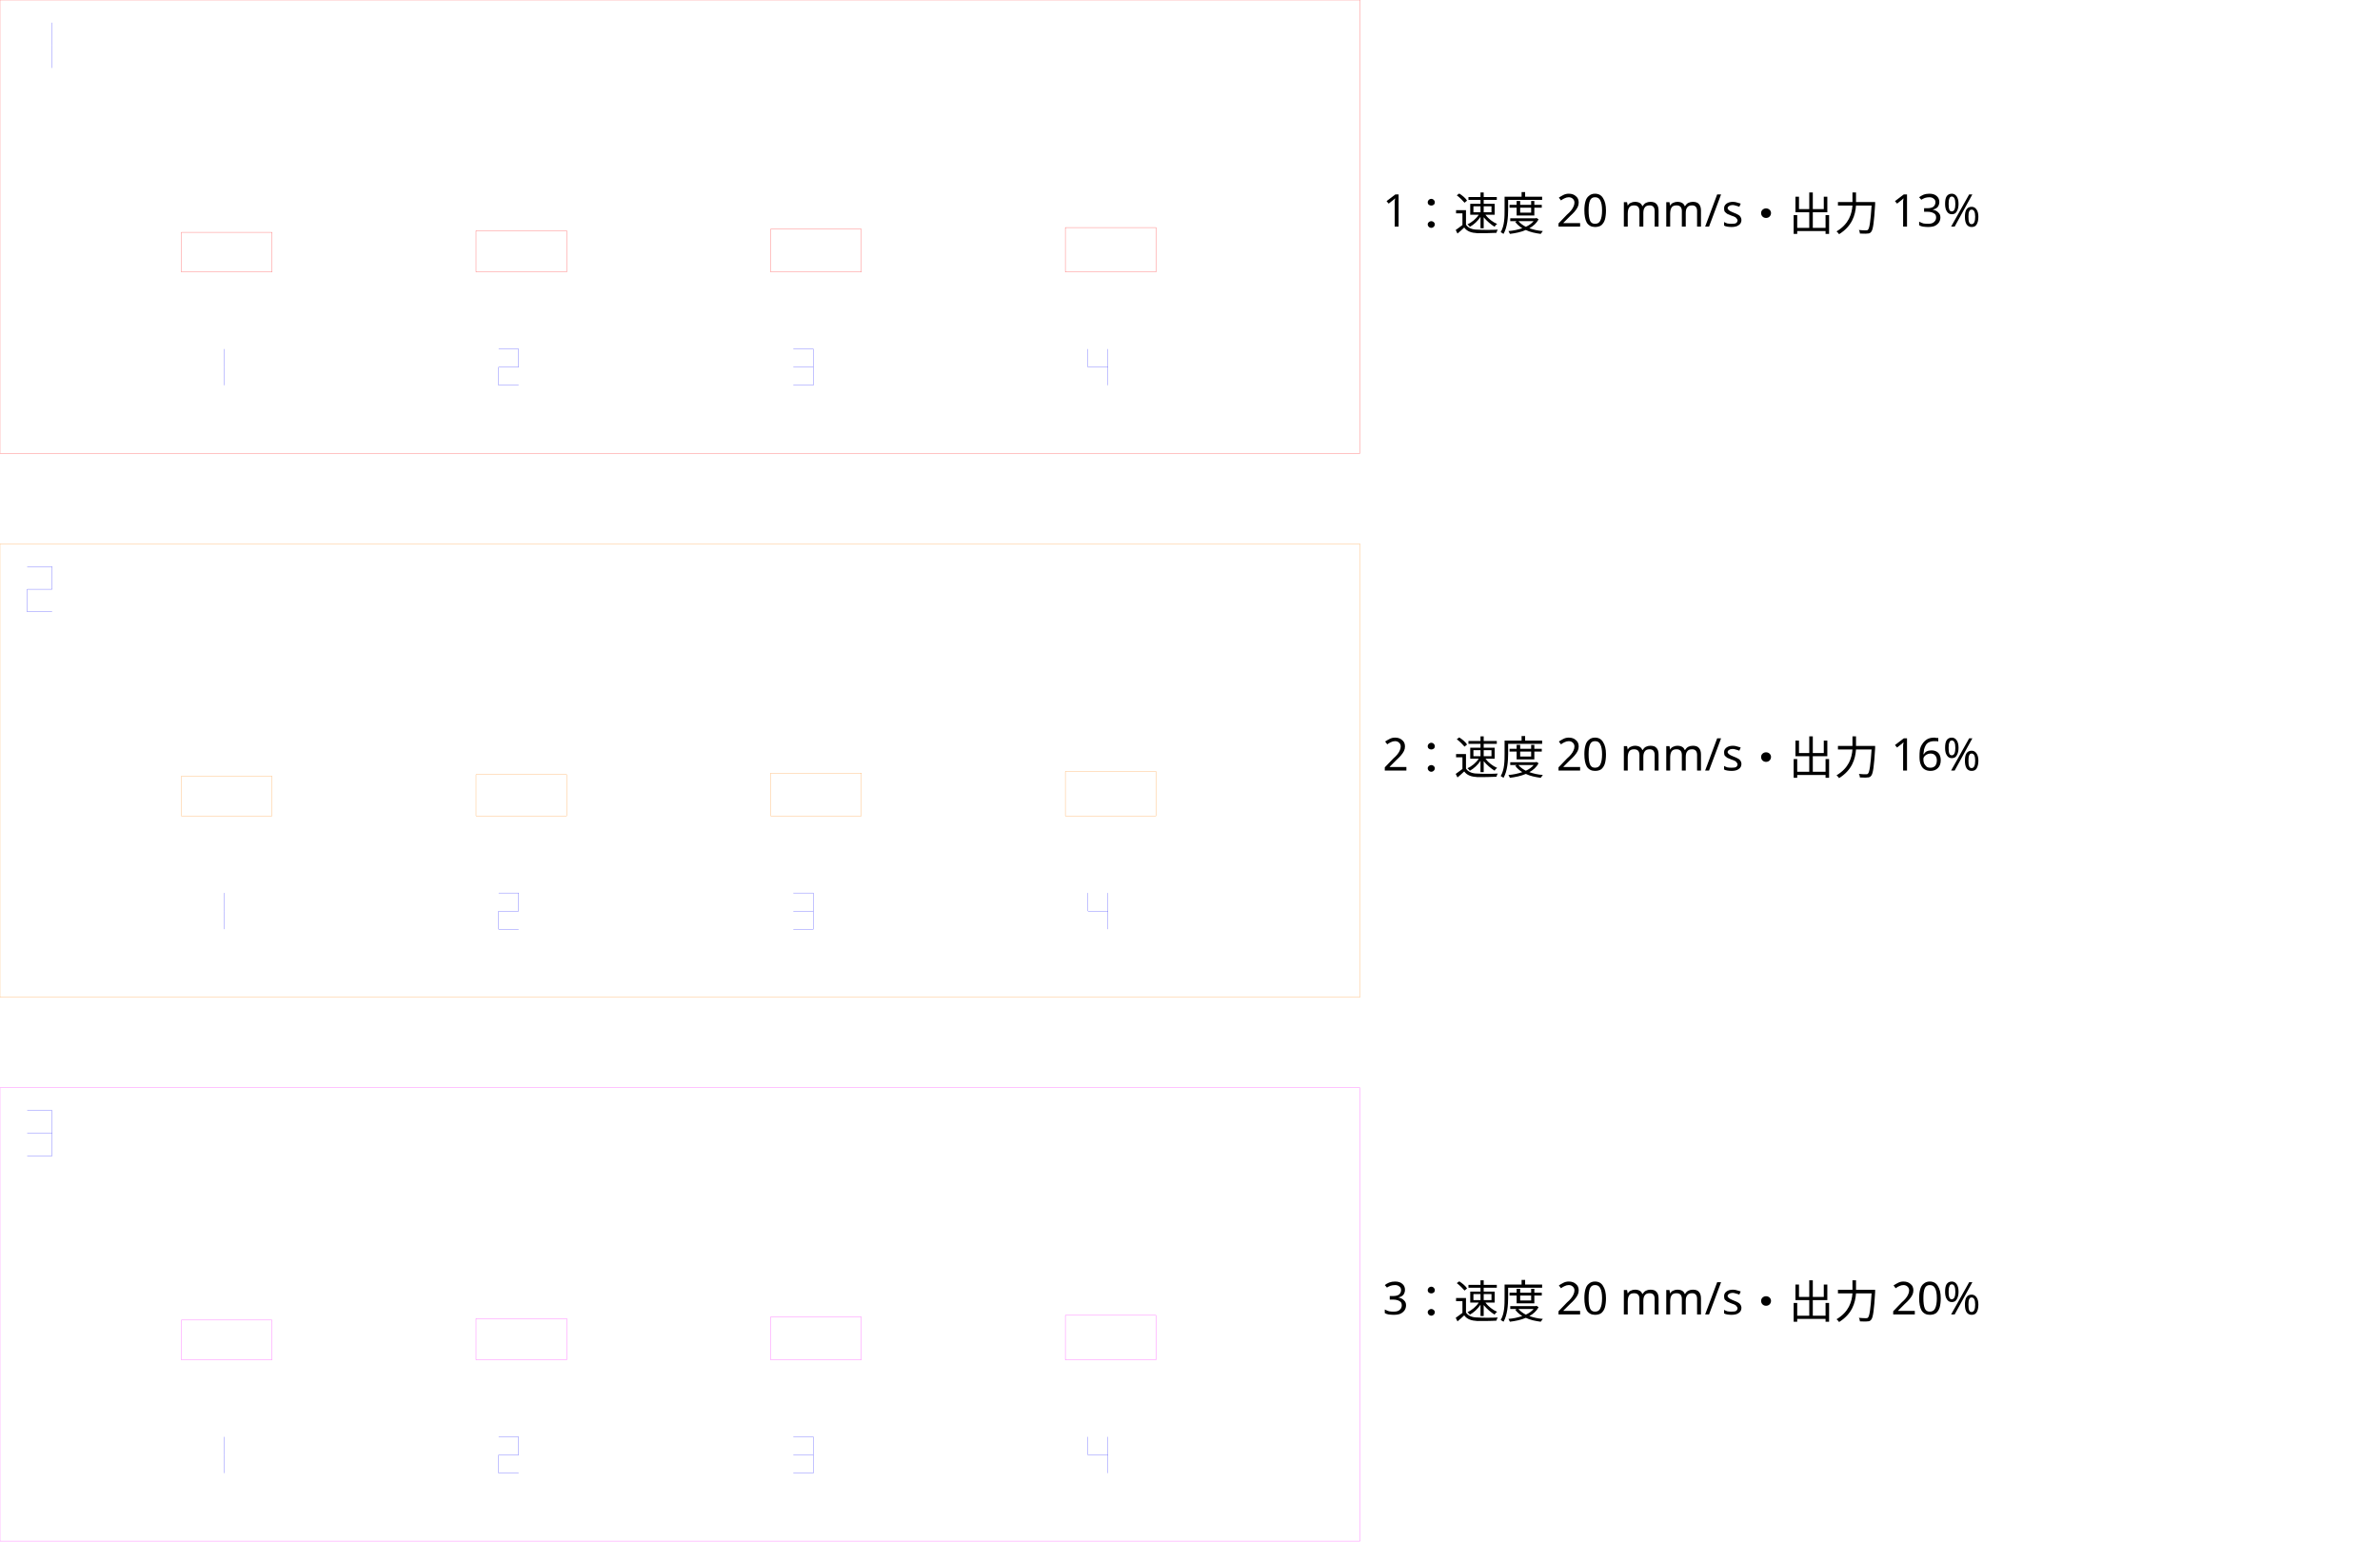
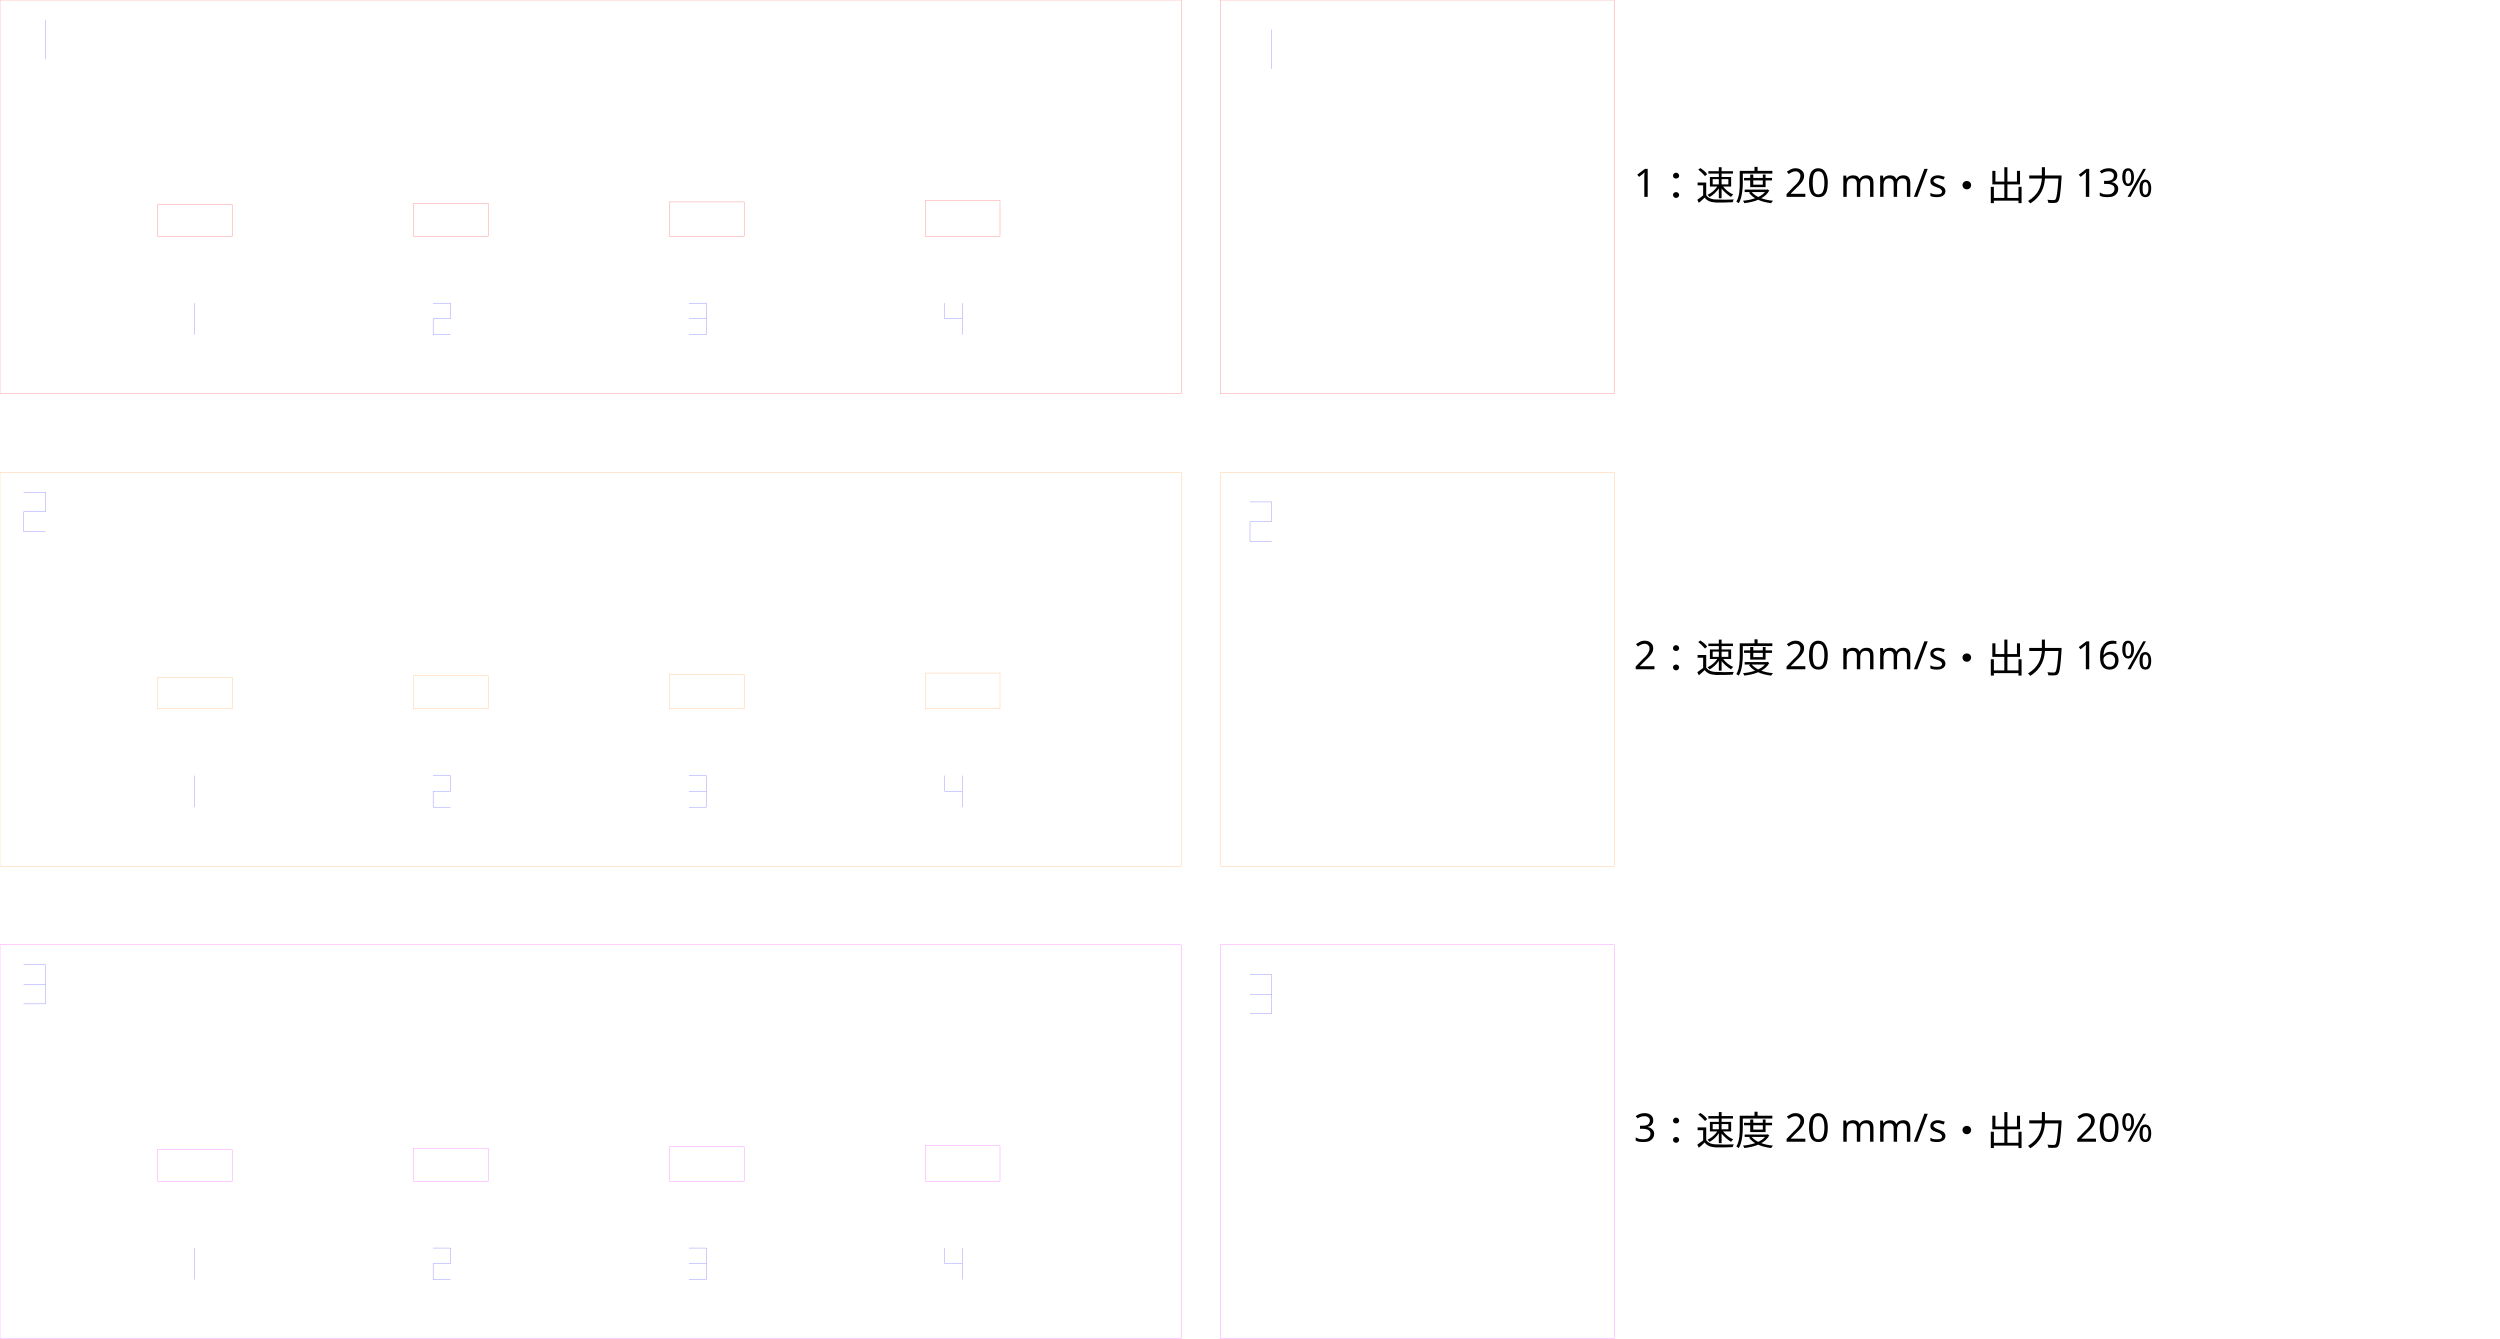
- <svg xmlns="http://www.w3.org/2000/svg" width="105mm" height="68mm" viewBox="0 0 105 68">
+ <svg xmlns="http://www.w3.org/2000/svg" width="127mm" height="68mm" viewBox="0 0 127 68">
  <g id="彫る（青）" fill="none" stroke="#0000FF" stroke-width="0.01">
    <path d="M9.880,15.400 L9.880,16.200" />
    <path d="M9.880,16.200 L9.880,17.000" />
    <path d="M22.000,15.400 L22.880,15.400" />
    <path d="M22.880,15.400 L22.880,16.200" />
    <path d="M22.000,16.200 L22.880,16.200" />
    <path d="M22.000,17.000 L22.000,16.200" />
    <path d="M22.000,17.000 L22.880,17.000" />
    <path d="M35.000,15.400 L35.880,15.400" />
    <path d="M35.880,15.400 L35.880,16.200" />
    <path d="M35.000,16.200 L35.880,16.200" />
    <path d="M35.880,16.200 L35.880,17.000" />
    <path d="M35.000,17.000 L35.880,17.000" />
    <path d="M48.000,16.200 L48.000,15.400" />
    <path d="M48.000,16.200 L48.880,16.200" />
    <path d="M48.880,15.400 L48.880,16.200" />
    <path d="M48.880,16.200 L48.880,17.000" />
    <path d="M2.300,1.000 L2.300,2.000" />
    <path d="M2.300,2.000 L2.300,3.000" />
+     <path d="M64.600,1.500 L64.600,2.500" />
+     <path d="M64.600,2.500 L64.600,3.500" />
    <path d="M9.880,39.400 L9.880,40.200" />
    <path d="M9.880,40.200 L9.880,41.000" />
    <path d="M22.000,39.400 L22.880,39.400" />
    <path d="M22.880,39.400 L22.880,40.200" />
    <path d="M22.000,40.200 L22.880,40.200" />
    <path d="M22.000,41.000 L22.000,40.200" />
    <path d="M22.000,41.000 L22.880,41.000" />
    <path d="M35.000,39.400 L35.880,39.400" />
    <path d="M35.880,39.400 L35.880,40.200" />
    <path d="M35.000,40.200 L35.880,40.200" />
    <path d="M35.880,40.200 L35.880,41.000" />
    <path d="M35.000,41.000 L35.880,41.000" />
    <path d="M48.000,40.200 L48.000,39.400" />
    <path d="M48.000,40.200 L48.880,40.200" />
    <path d="M48.880,39.400 L48.880,40.200" />
    <path d="M48.880,40.200 L48.880,41.000" />
    <path d="M1.200,25.000 L2.300,25.000" />
    <path d="M2.300,25.000 L2.300,26.000" />
    <path d="M1.200,26.000 L2.300,26.000" />
    <path d="M1.200,27.000 L1.200,26.000" />
    <path d="M1.200,27.000 L2.300,27.000" />
+     <path d="M63.500,25.500 L64.600,25.500" />
+     <path d="M64.600,25.500 L64.600,26.500" />
+     <path d="M63.500,26.500 L64.600,26.500" />
+     <path d="M63.500,27.500 L63.500,26.500" />
+     <path d="M63.500,27.500 L64.600,27.500" />
    <path d="M9.880,63.400 L9.880,64.200" />
    <path d="M9.880,64.200 L9.880,65.000" />
    <path d="M22.000,63.400 L22.880,63.400" />
    <path d="M22.880,63.400 L22.880,64.200" />
    <path d="M22.000,64.200 L22.880,64.200" />
    <path d="M22.000,65.000 L22.000,64.200" />
    <path d="M22.000,65.000 L22.880,65.000" />
    <path d="M35.000,63.400 L35.880,63.400" />
    <path d="M35.880,63.400 L35.880,64.200" />
    <path d="M35.000,64.200 L35.880,64.200" />
    <path d="M35.880,64.200 L35.880,65.000" />
    <path d="M35.000,65.000 L35.880,65.000" />
    <path d="M48.000,64.200 L48.000,63.400" />
    <path d="M48.000,64.200 L48.880,64.200" />
    <path d="M48.880,63.400 L48.880,64.200" />
    <path d="M48.880,64.200 L48.880,65.000" />
    <path d="M1.200,49.000 L2.300,49.000" />
    <path d="M2.300,49.000 L2.300,50.000" />
    <path d="M1.200,50.000 L2.300,50.000" />
    <path d="M2.300,50.000 L2.300,51.000" />
    <path d="M1.200,51.000 L2.300,51.000" />
+     <path d="M63.500,49.500 L64.600,49.500" />
+     <path d="M64.600,49.500 L64.600,50.500" />
+     <path d="M63.500,50.500 L64.600,50.500" />
+     <path d="M64.600,50.500 L64.600,51.500" />
+     <path d="M63.500,51.500 L64.600,51.500" />
  </g>
  <g id="切る（赤）" fill="none" stroke="#FF0000" stroke-width="0.01">
    <path d="M60.000,20.000 L60.000,0.000 L0.000,0.000 L0.000,20.000 L60.000,20.000 Z" />
-     <path d="M12.000,12.000 L12.000,10.250 L8.000,10.250 L8.000,12.000 L12.000,12.000 Z" />
-     <path d="M25.000,12.000 L25.000,10.180 L21.000,10.180 L21.000,12.000 L25.000,12.000 Z" />
-     <path d="M38.000,12.000 L38.000,10.110 L34.000,10.110 L34.000,12.000 L38.000,12.000 Z" />
-     <path d="M51.000,12.000 L51.000,10.040 L47.000,10.040 L47.000,12.000 L51.000,12.000 Z" />
+     <path d="M82.000,20.000 L82.000,0.000 L62.000,0.000 L62.000,20.000 L82.000,20.000 Z" />
+     <path d="M11.800,12.000 L11.800,10.400 L8.000,10.400 L8.000,12.000 L11.800,12.000 Z" />
+     <path d="M24.800,12.000 L24.800,10.330 L21.000,10.330 L21.000,12.000 L24.800,12.000 Z" />
+     <path d="M37.800,12.000 L37.800,10.260 L34.000,10.260 L34.000,12.000 L37.800,12.000 Z" />
+     <path d="M50.800,12.000 L50.800,10.190 L47.000,10.190 L47.000,12.000 L50.800,12.000 Z" />
  </g>
  <g id="切る・出力2" fill="none" stroke="#FF8000" stroke-width="0.01">
    <path d="M60.000,44.000 L60.000,24.000 L0.000,24.000 L0.000,44.000 L60.000,44.000 Z" />
-     <path d="M12.000,36.000 L12.000,34.250 L8.000,34.250 L8.000,36.000 L12.000,36.000 Z" />
-     <path d="M25.000,36.000 L25.000,34.180 L21.000,34.180 L21.000,36.000 L25.000,36.000 Z" />
-     <path d="M38.000,36.000 L38.000,34.110 L34.000,34.110 L34.000,36.000 L38.000,36.000 Z" />
-     <path d="M51.000,36.000 L51.000,34.040 L47.000,34.040 L47.000,36.000 L51.000,36.000 Z" />
+     <path d="M82.000,44.000 L82.000,24.000 L62.000,24.000 L62.000,44.000 L82.000,44.000 Z" />
+     <path d="M11.800,36.000 L11.800,34.400 L8.000,34.400 L8.000,36.000 L11.800,36.000 Z" />
+     <path d="M24.800,36.000 L24.800,34.330 L21.000,34.330 L21.000,36.000 L24.800,36.000 Z" />
+     <path d="M37.800,36.000 L37.800,34.260 L34.000,34.260 L34.000,36.000 L37.800,36.000 Z" />
+     <path d="M50.800,36.000 L50.800,34.190 L47.000,34.190 L47.000,36.000 L50.800,36.000 Z" />
  </g>
  <g id="切る・出力3" fill="none" stroke="#FF00FF" stroke-width="0.01">
    <path d="M60.000,68.000 L60.000,48.000 L0.000,48.000 L0.000,68.000 L60.000,68.000 Z" />
-     <path d="M12.000,60.000 L12.000,58.250 L8.000,58.250 L8.000,60.000 L12.000,60.000 Z" />
-     <path d="M25.000,60.000 L25.000,58.180 L21.000,58.180 L21.000,60.000 L25.000,60.000 Z" />
-     <path d="M38.000,60.000 L38.000,58.110 L34.000,58.110 L34.000,60.000 L38.000,60.000 Z" />
-     <path d="M51.000,60.000 L51.000,58.040 L47.000,58.040 L47.000,60.000 L51.000,60.000 Z" />
+     <path d="M82.000,68.000 L82.000,48.000 L62.000,48.000 L62.000,68.000 L82.000,68.000 Z" />
+     <path d="M11.800,60.000 L11.800,58.400 L8.000,58.400 L8.000,60.000 L11.800,60.000 Z" />
+     <path d="M24.800,60.000 L24.800,58.330 L21.000,58.330 L21.000,60.000 L24.800,60.000 Z" />
+     <path d="M37.800,60.000 L37.800,58.260 L34.000,58.260 L34.000,60.000 L37.800,60.000 Z" />
+     <path d="M50.800,60.000 L50.800,58.190 L47.000,58.190 L47.000,60.000 L50.800,60.000 Z" />
  </g>
  <g id="参考の文字（送る前に消す）" fill="#000000" stroke="none" font-family="sans-serif">
-     <text x="61.00" y="10.00" font-size="2">1：速度 20 mm/s・出力 13%</text>
-     <text x="61.00" y="34.00" font-size="2">2：速度 20 mm/s・出力 16%</text>
-     <text x="61.00" y="58.00" font-size="2">3：速度 20 mm/s・出力 20%</text>
+     <text x="83.00" y="10.00" font-size="2">1：速度 20 mm/s・出力 13%</text>
+     <text x="83.00" y="34.00" font-size="2">2：速度 20 mm/s・出力 16%</text>
+     <text x="83.00" y="58.00" font-size="2">3：速度 20 mm/s・出力 20%</text>
  </g>
</svg>
